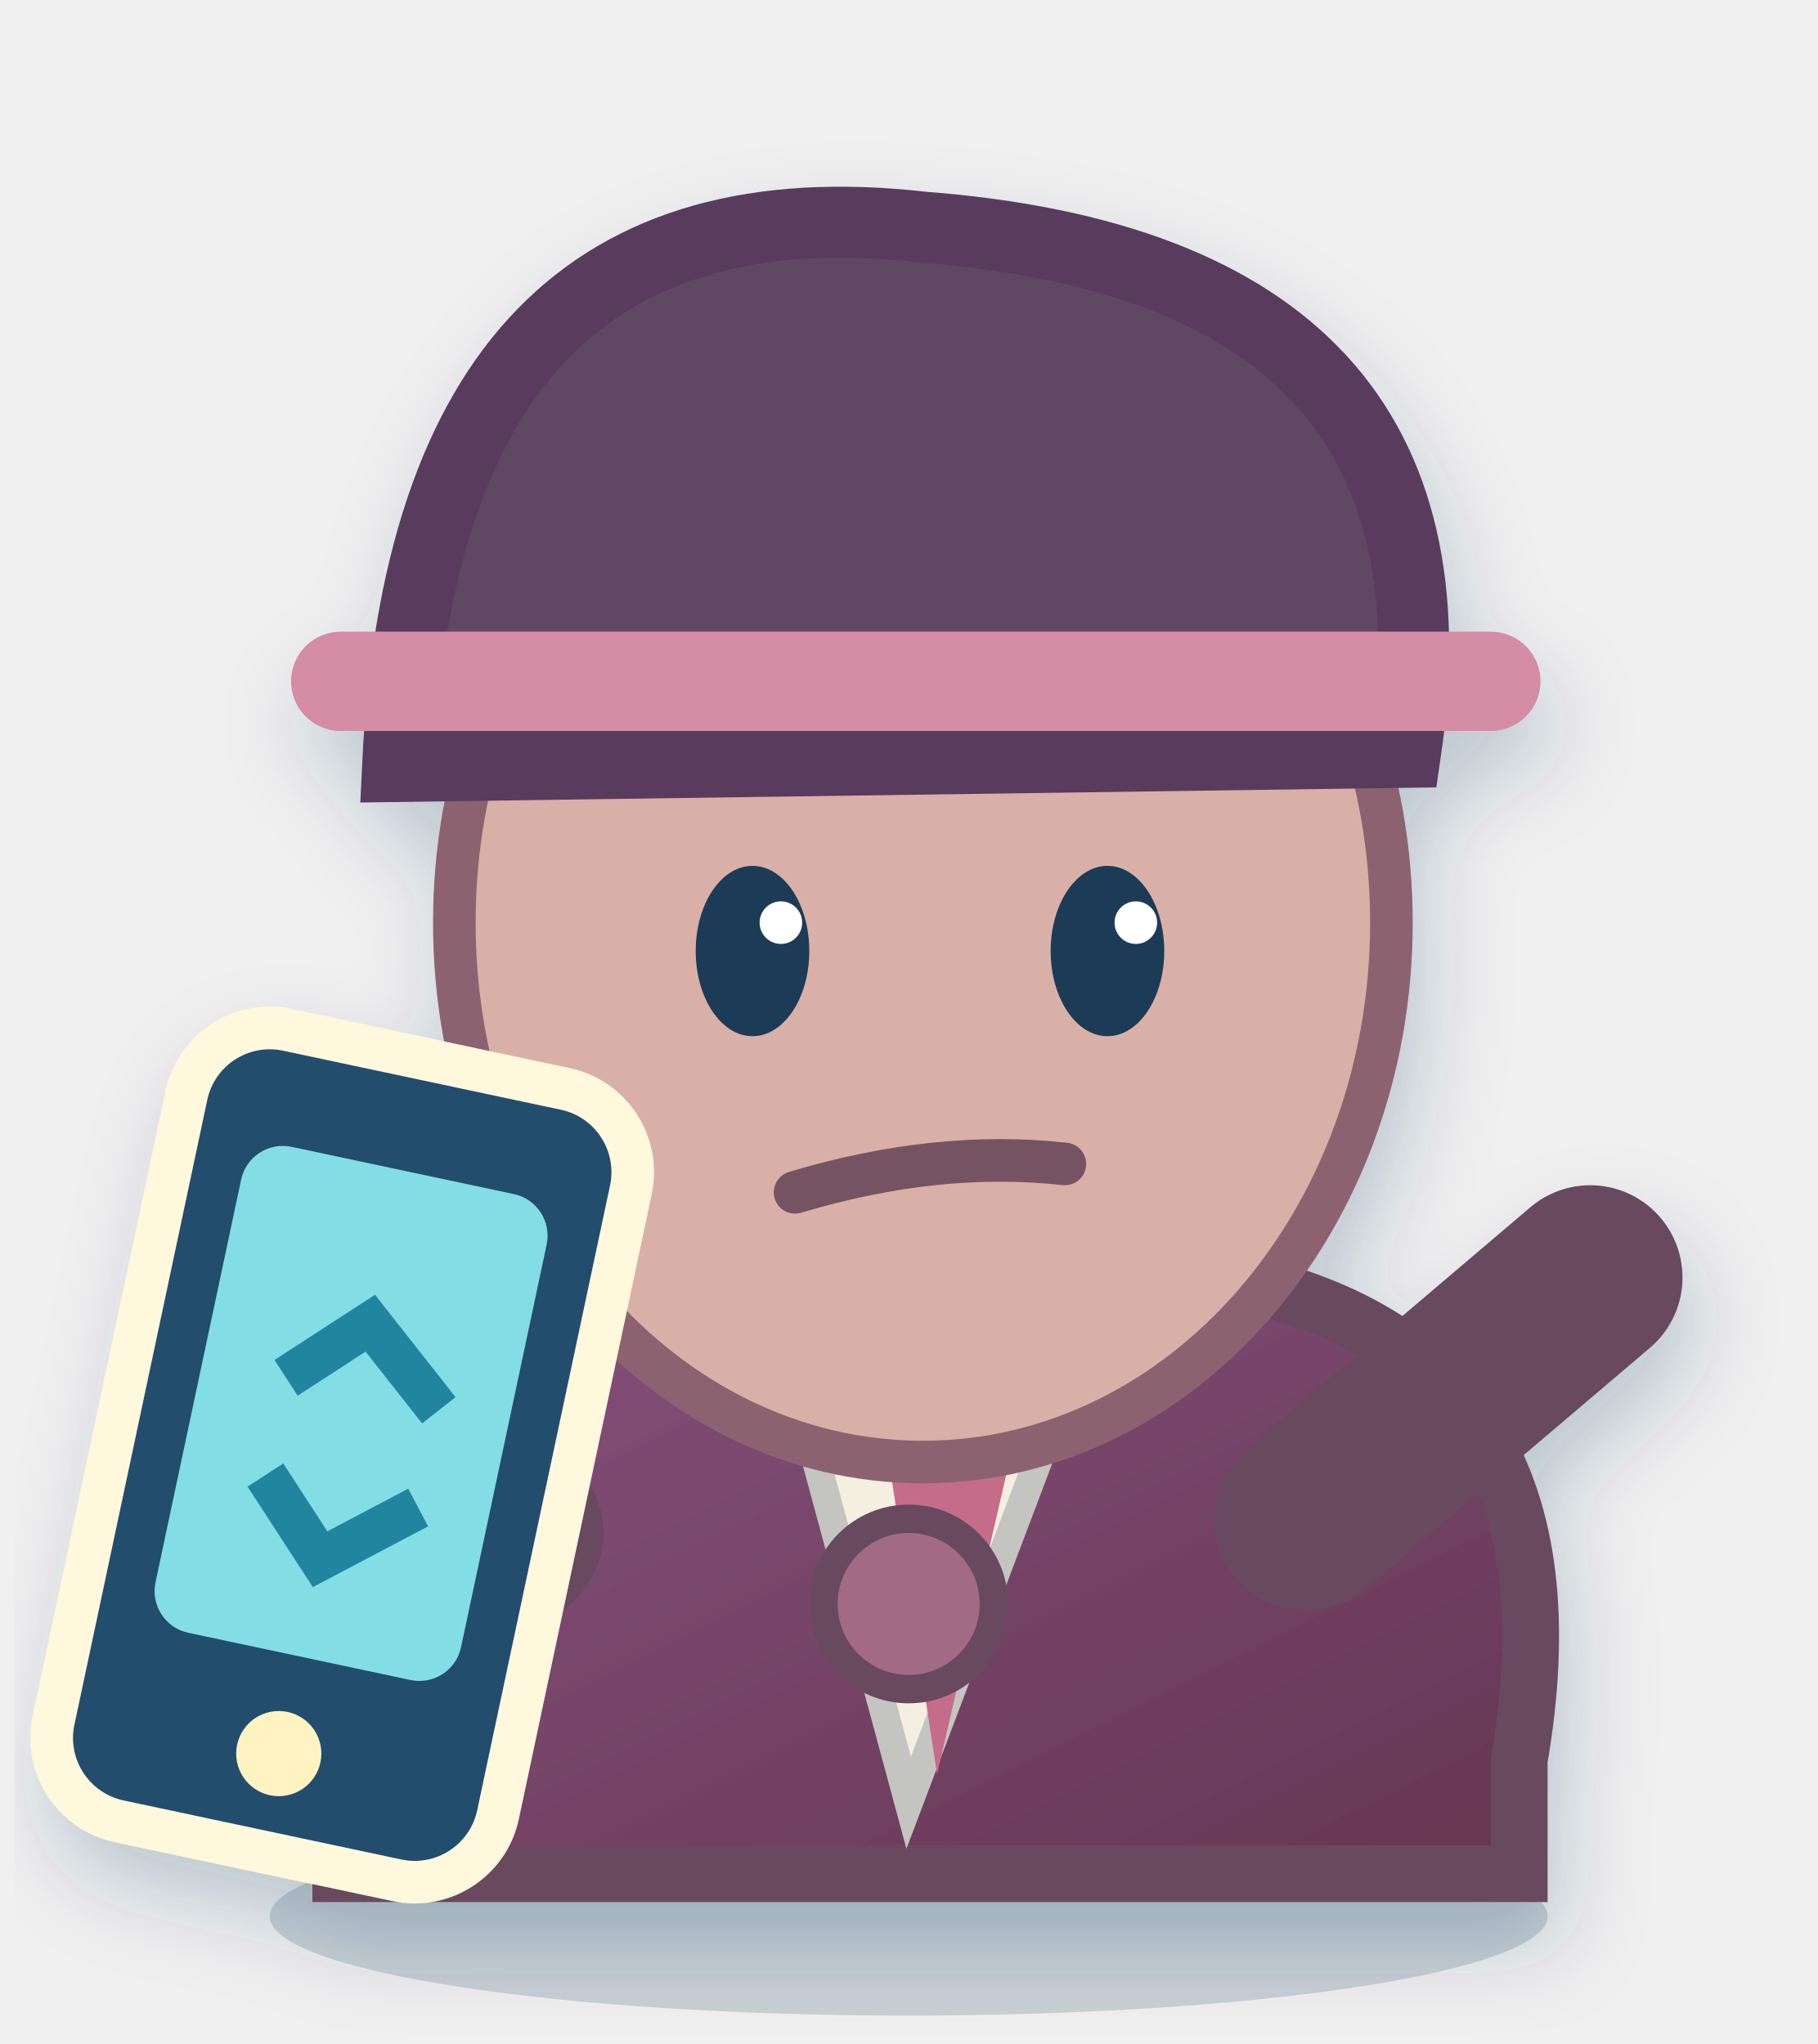
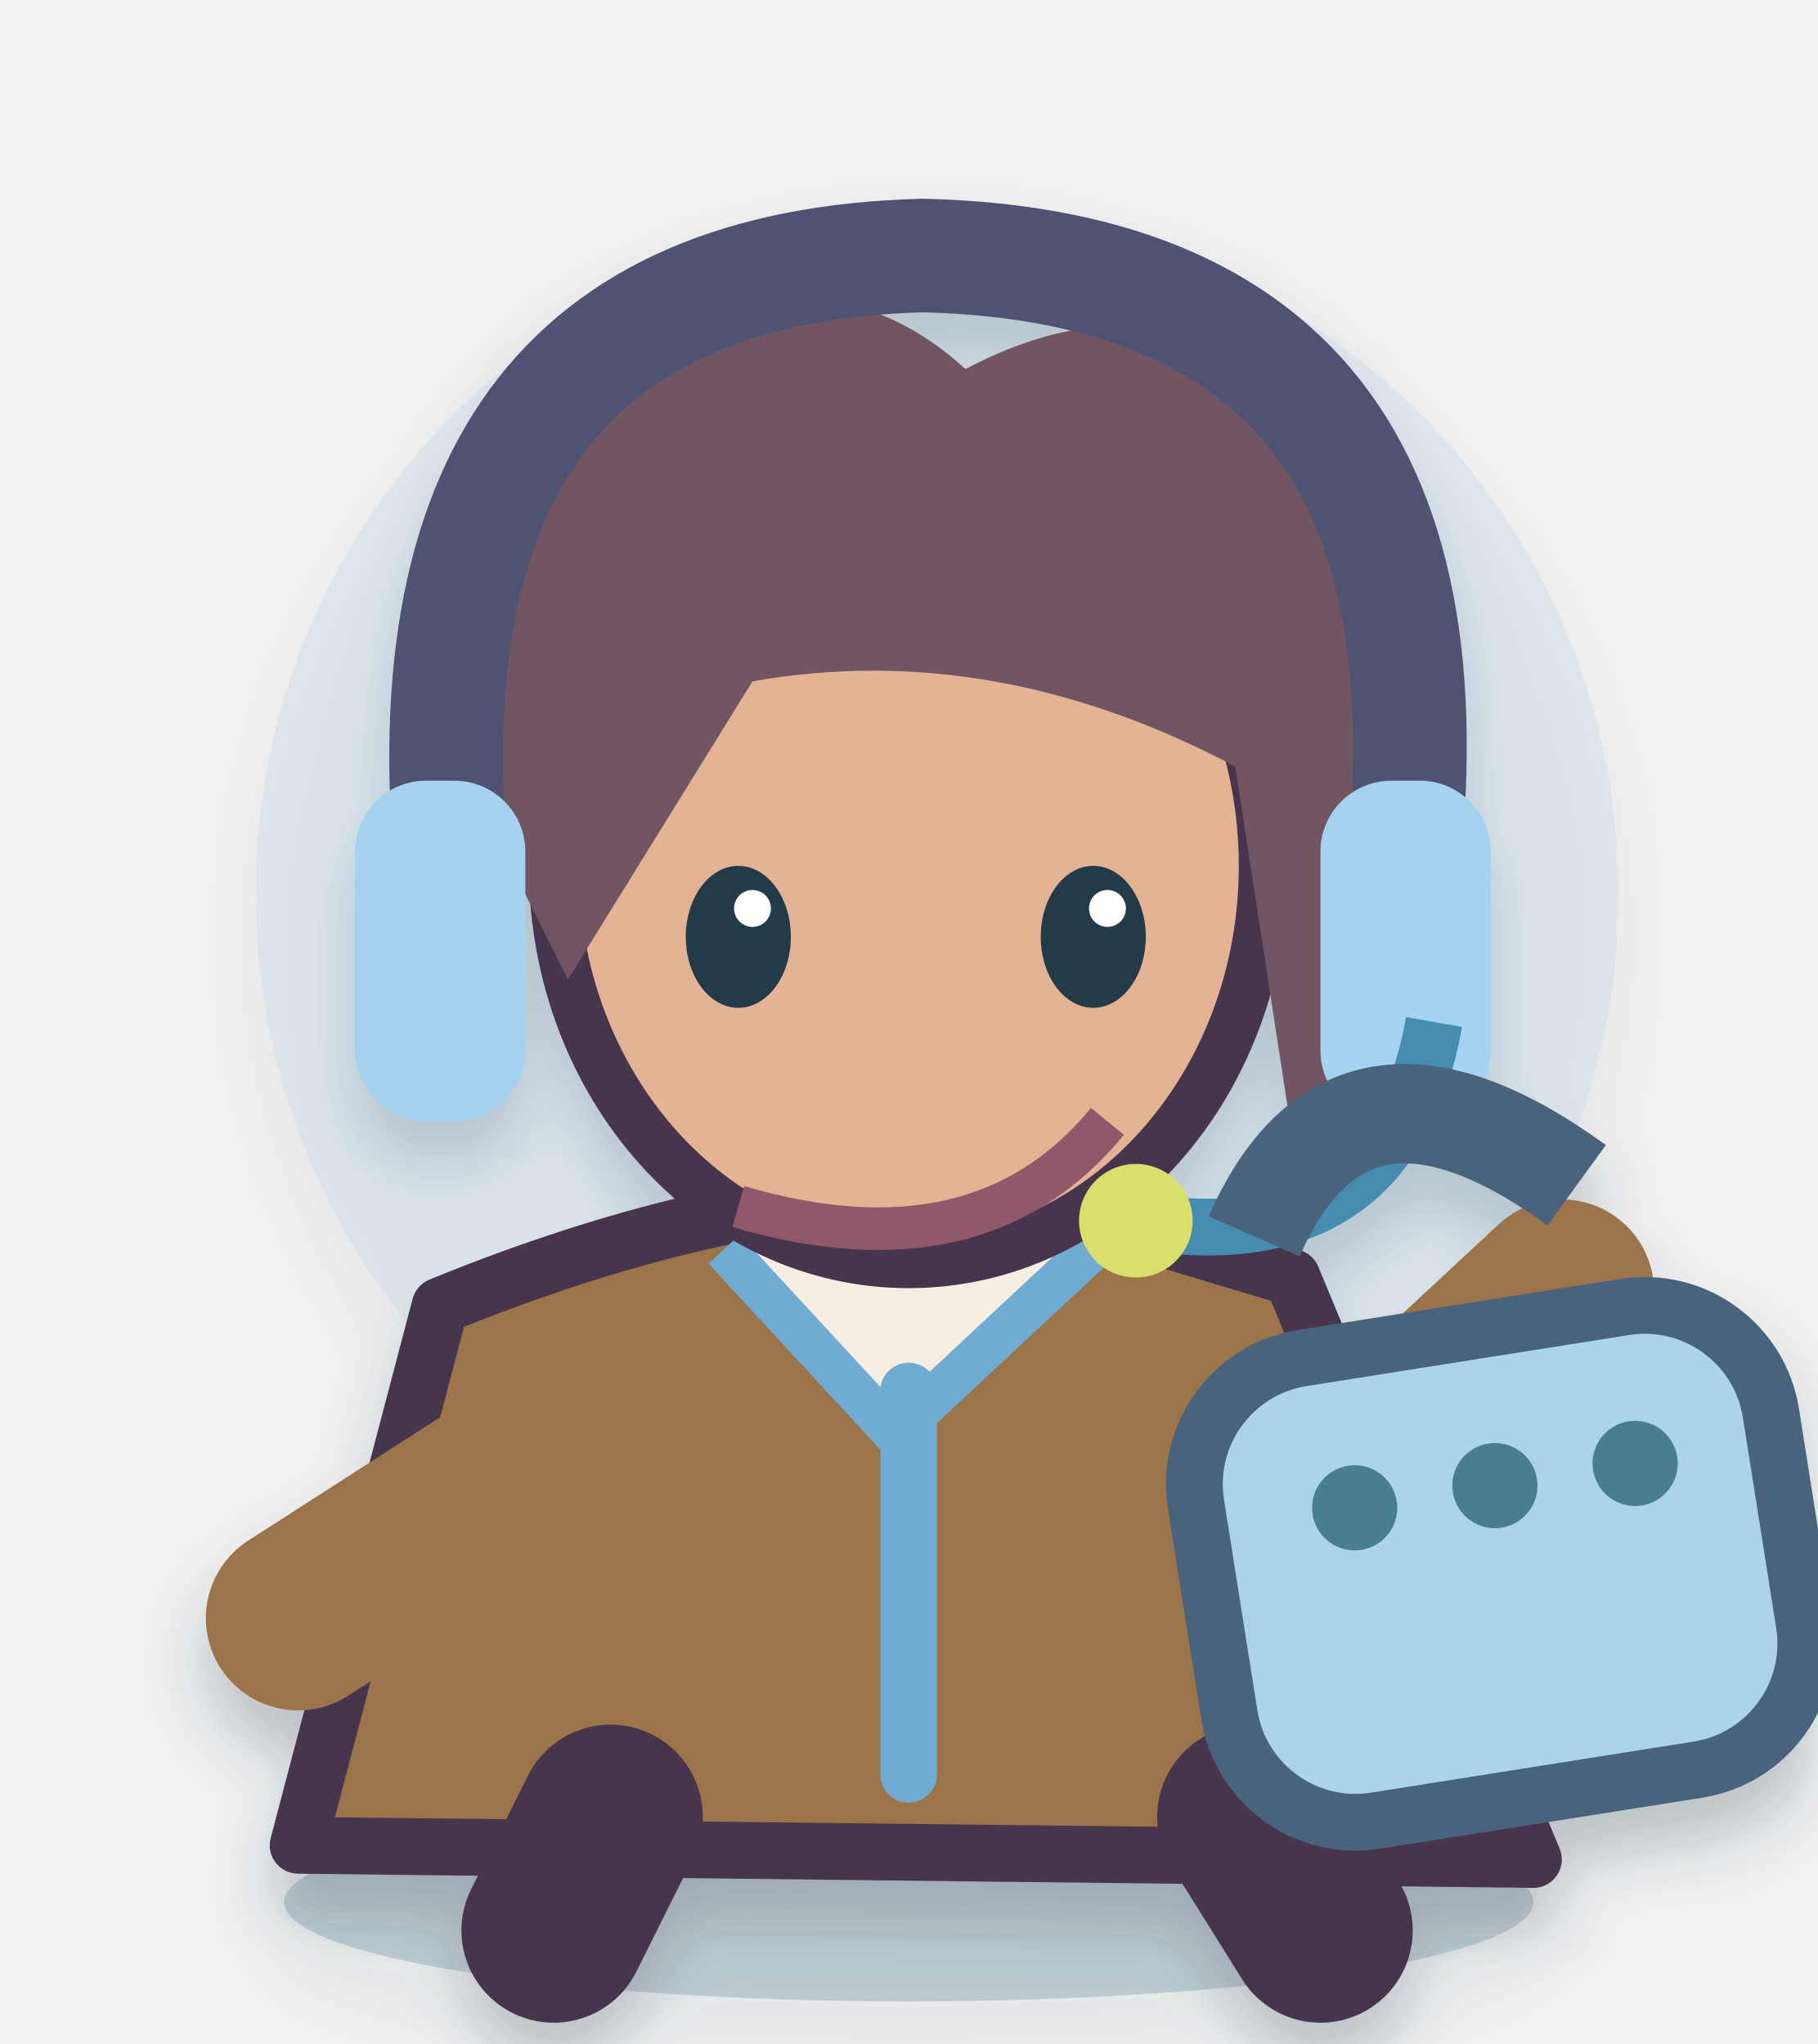
- <svg xmlns="http://www.w3.org/2000/svg" viewBox="0 0 128 144" role="img" aria-label="Оригінальний мультяшний персонаж">
+ <svg xmlns="http://www.w3.org/2000/svg" viewBox="0 0 128 144" role="img" aria-labelledby="title-caller">
  <defs>
-     <linearGradient id="coat" x1="0" x2="1" y1="0" y2="1">
-       <stop stop-color="#86527e" />
-       <stop offset="1" stop-color="#653652" />
-     </linearGradient>
-     <linearGradient id="paper" x1="0" x2="1" y1="0" y2="1">
-       <stop stop-color="#fff9eb" />
-       <stop offset="1" stop-color="#eadac0" />
-     </linearGradient>
-     <filter id="ds" x="-35%" width="170%" y="-35%" height="170%">
-       <feDropShadow dx="1" dy="3" stdDeviation="3" flood-color="#133e5d" flood-opacity=".22" />
+     <filter id="shadow" x="-25%" y="-25%" width="150%" height="150%">
+       <feDropShadow dx="0" dy="3" stdDeviation="2" flood-color="#163950" flood-opacity=".25" />
    </filter>
  </defs>
-   <ellipse cx="64" cy="135" rx="45" ry="7" fill="#173f5a" opacity=".18" />
-   <g filter="url(#ds)">
-     <path d="M24 124Q20 97 42 91L86 90Q112 95 107 124V132H24Z" fill="url(#coat)" stroke="#674861" stroke-width="4" />
-     <path d="M54 90L64 127 78 90" fill="#f5efe2" stroke="#c4c5c0" stroke-width="2" />
-     <path d="M62 99L66 125 72 99" fill="#c46c89" />
-     <path d="M36 108 21 94" stroke="#674861" stroke-width="13" stroke-linecap="round" />
-     <path d="M92 107 112 90" stroke="#674861" stroke-width="13" stroke-linecap="round" />
-     <circle cx="64" cy="113" r="6" fill="#a36b85" stroke="#674861" stroke-width="2" />
-     <ellipse cx="65" cy="65" rx="33" ry="38" fill="#d9b0a7" stroke="#8d6270" stroke-width="3" />
-     <path d="M28 54Q30 12 65 16 104 19 99 53Z" fill="#604763" stroke="#593b5d" stroke-width="5" />
-     <path d="M24 48H105" stroke="#d58ca5" stroke-width="7" stroke-linecap="round" />
-     <ellipse cx="53" cy="67" rx="4" ry="6" fill="#1a3a56" />
-     <ellipse cx="78" cy="67" rx="4" ry="6" fill="#1a3a56" />
-     <circle cx="55" cy="65" r="1.5" fill="#fff" />
-     <circle cx="80" cy="65" r="1.5" fill="#fff" />
-     <path d="M56 84Q66 81 75 82" fill="none" stroke="#765263" stroke-width="3" stroke-linecap="round" />
-     <g transform="translate(24 103) rotate(12)">
-       <rect x="-16" y="-29" width="32" height="57" rx="6" fill="#204d6d" stroke="#fff8dd" stroke-width="3" />
-       <rect x="-11" y="-21" width="22" height="35" rx="3" fill="#83dde5" />
-       <path d="M-5-5L0-10 6-5 M-5 2L0 7 6 2" fill="none" stroke="#2485a0" stroke-width="3" />
-       <circle cy="21" r="3" fill="#fff3c2" />
+   <g filter="url(#shadow)">
+     <ellipse cx="64" cy="134" rx="44" ry="7" fill="#0d3e58" opacity=".18" />
+     <circle cx="66" cy="63" r="48" fill="#70abd3" opacity=".13" />
+     <path d="M21 130L31 92Q53 83 71 84L91 90 108 131Z" fill="#9b744a" stroke="#47364e" stroke-width="4" stroke-linejoin="round" />
+     <path d="M35 105L21 114M96 104L110 91" stroke="#9b744a" stroke-width="13" stroke-linecap="round" />
+     <path d="M43 128L39 136M88 128L93 136" stroke="#47364e" stroke-width="13" stroke-linecap="round" />
+     <path d="M51 88L63 101 78 87" fill="#f7eee3" stroke="#70abd3" stroke-width="3" />
+     <path d="M64 98V125" stroke="#70abd3" stroke-width="4" stroke-linecap="round" />
+     <ellipse cx="64" cy="61" rx="25" ry="28" fill="#e3b394" stroke="#47364e" stroke-width="3.5" />
+     <path d="M34 57Q25 31 44 27Q57 16 68 26Q87 16 98 39L98 75 91 80 87 54Q70 45 53 48L40 69Z" fill="#715462" />
+     <ellipse cx="52" cy="66" rx="3.7" ry="5" fill="#223a4a" />
+     <ellipse cx="77" cy="66" rx="3.7" ry="5" fill="#223a4a" />
+     <circle cx="53" cy="64" r="1.3" fill="#fff" />
+     <circle cx="78" cy="64" r="1.3" fill="#fff" />
+     <path d="M52 85Q69 90 78 79" fill="none" stroke="#905967" stroke-width="3" />
+     <path d="M32 63Q27 19 65 18Q106 19 98 67" fill="none" stroke="#4e526f" stroke-width="8" />
+     <rect x="25" y="55" width="12" height="24" rx="5" fill="#a5d2ef" />
+     <rect x="93" y="55" width="12" height="24" rx="5" fill="#a5d2ef" />
+     <path d="M101 72Q98 89 80 86" stroke="#448db0" stroke-width="4" fill="none" />
+     <circle cx="80" cy="86" r="4" fill="#d9de6c" />
+     <g transform="translate(103 103) rotate(-9)">
+       <rect x="-19" y="-9" width="41" height="33" rx="9" fill="#abd3e9" stroke="#49647c" stroke-width="4" />
+       <path d="M-12-18Q-3-32 11-18" stroke="#49647c" stroke-width="7" fill="none" />
+       <circle cx="-8" cy="2" r="3" fill="#487d90" />
+       <circle cx="2" cy="2" r="3" fill="#487d90" />
+       <circle cx="12" cy="2" r="3" fill="#487d90" />
    </g>
  </g>
</svg>
